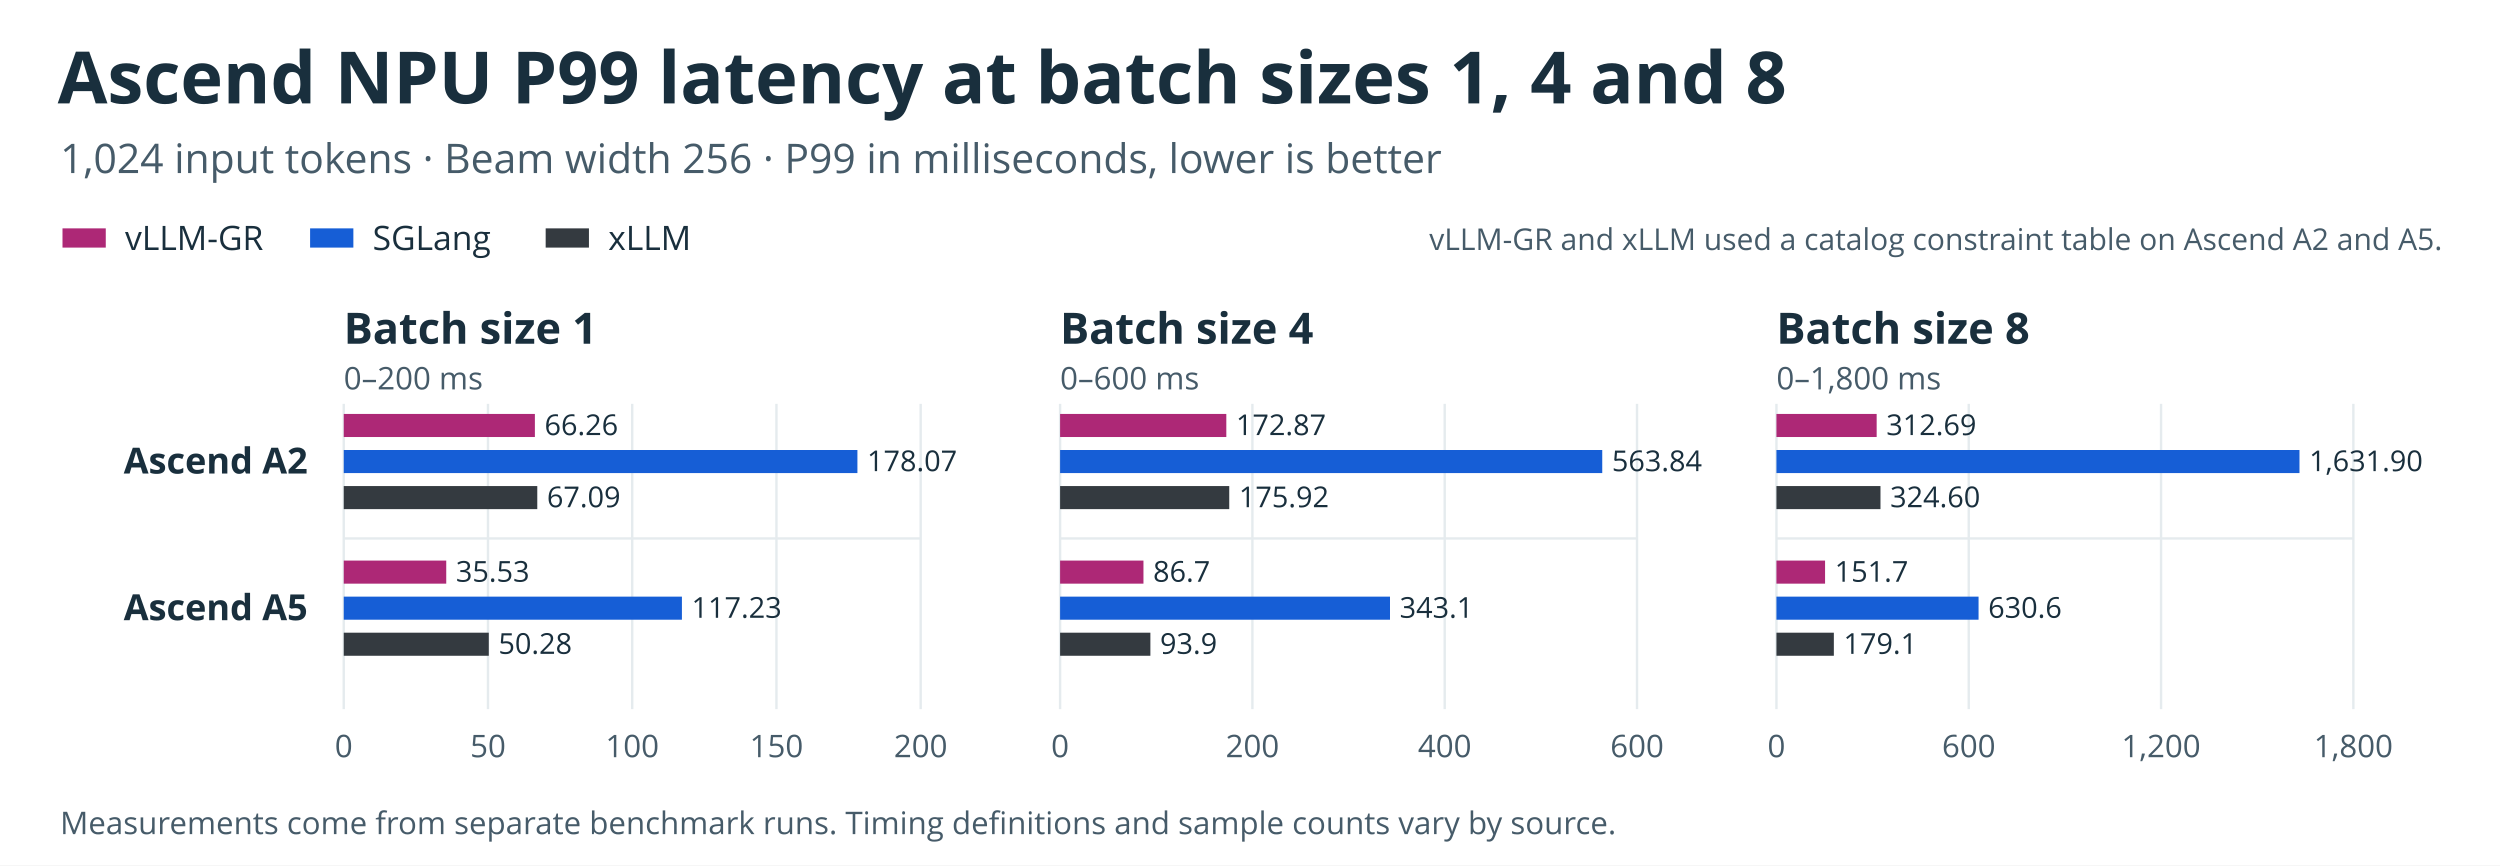
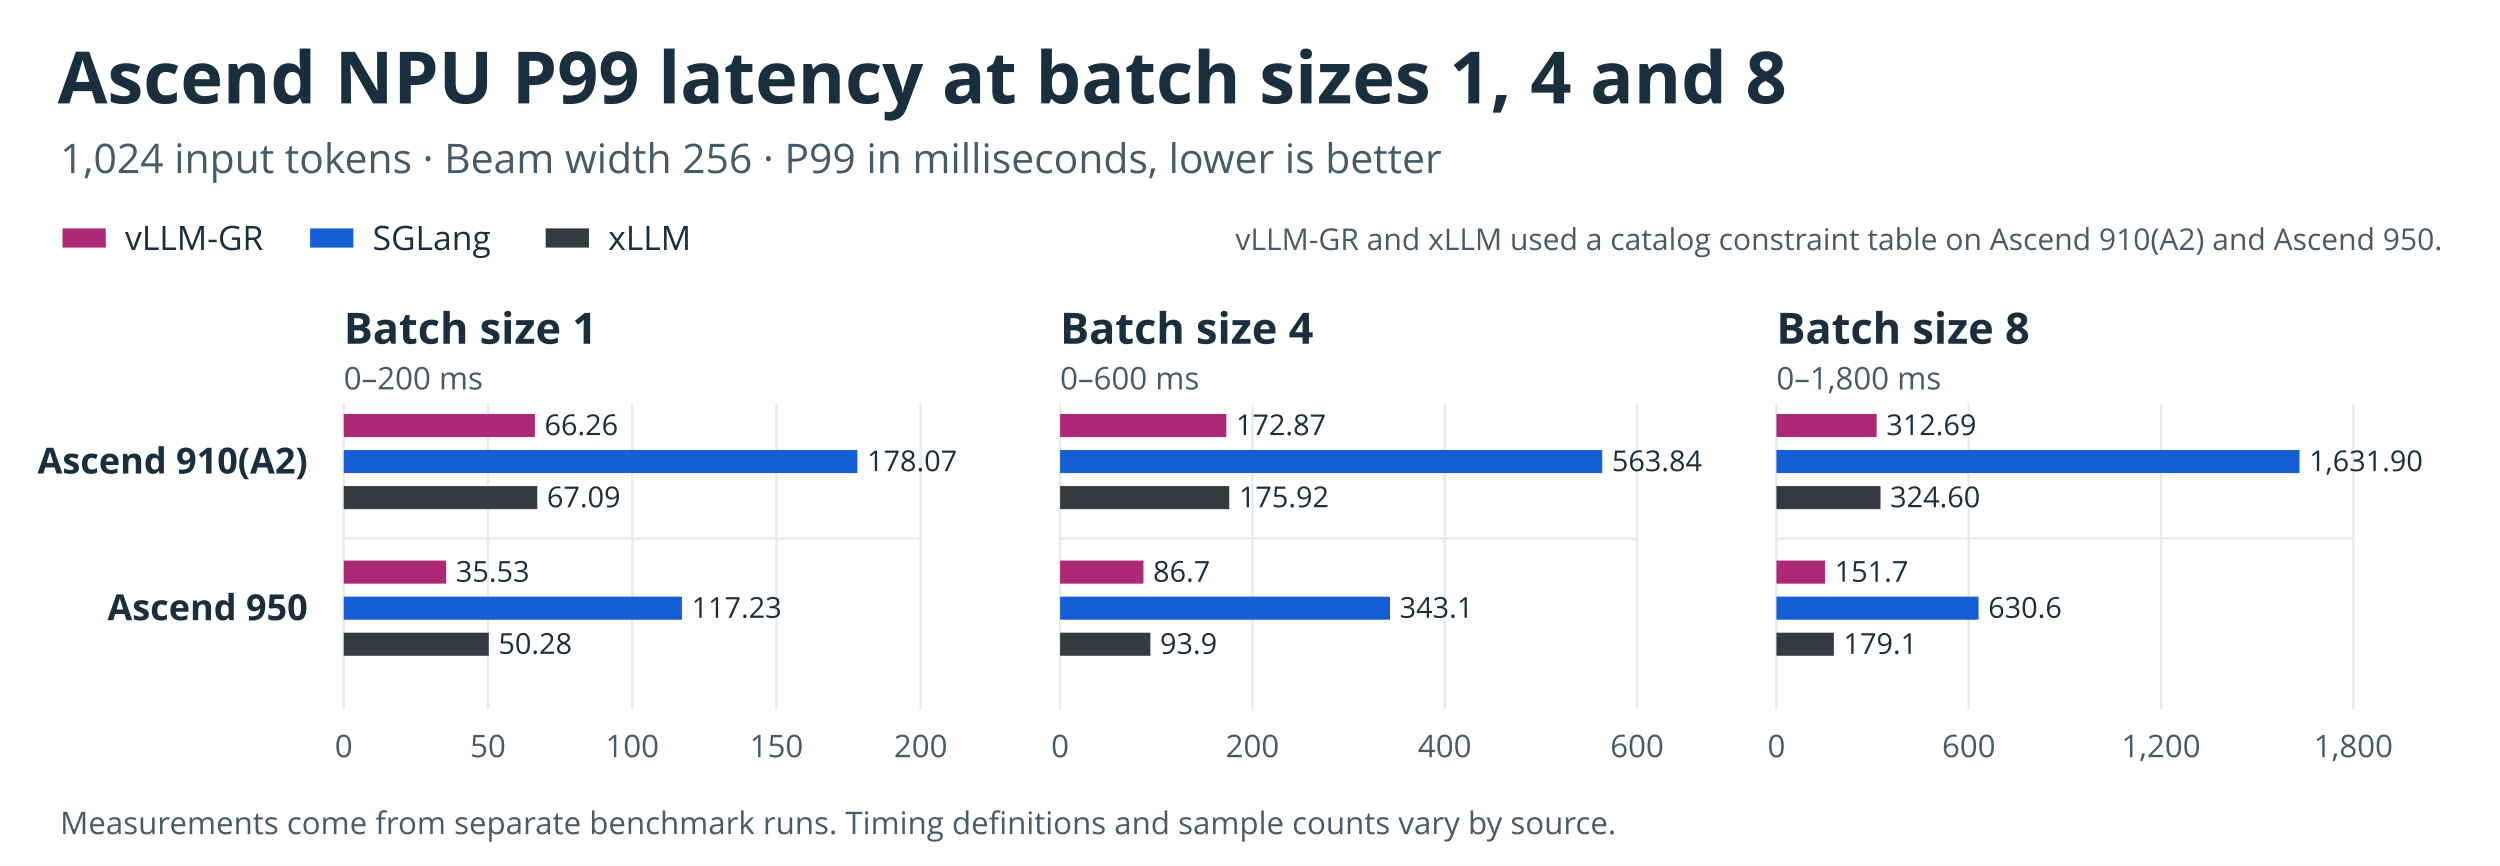
<svg xmlns="http://www.w3.org/2000/svg" width="1040" height="360" viewBox="0 0 1040 360" font-family="Open Sans, Arial, Helvetica, sans-serif" role="img" aria-labelledby="t d">
  <rect x="0" y="0" width="1040" height="360" fill="white" />
  <text x="24" y="43" font-size="30" fill="#192F3D" font-weight="700">Ascend NPU P99 latency at batch sizes 1, 4 and 8</text>
  <text x="25" y="72" font-size="17" fill="#465B69">1,024 input tokens   ·   Beam width 256   ·   P99 in milliseconds, lower is better</text>
  <rect x="26" y="95" width="18" height="8" fill="#AD2876" />
  <text x="52" y="104" font-size="14" fill="#192F3D">vLLM-GR</text>
  <rect x="129" y="95" width="18" height="8" fill="#165ED6" />
  <text x="155" y="104" font-size="14" fill="#192F3D">SGLang</text>
  <rect x="227" y="95" width="18" height="8" fill="#343A40" />
  <text x="253" y="104" font-size="14" fill="#192F3D">xLLM</text>
-   <text x="1016" y="104" font-size="12.5" fill="#465B69" text-anchor="end">vLLM-GR and xLLM used a catalog constraint table on Ascend A2 and A5.</text>
+   <text x="1016" y="104" font-size="12.5" fill="#465B69" text-anchor="end">vLLM-GR and xLLM used a catalog constraint table on Ascend 910(A2) and Ascend 950.</text>
  <text x="143" y="143" font-size="18" fill="#192F3D" font-weight="700">Batch size 1</text>
  <text x="143" y="162" font-size="13" fill="#465B69">0–200 ms</text>
  <path d="M143 168V295" stroke="#E5EBEE" stroke-width="1" fill="none" />
  <text x="143" y="315" font-size="13" fill="#465B69" text-anchor="middle">0</text>
  <path d="M203 168V295" stroke="#E5EBEE" stroke-width="1" fill="none" />
  <text x="203" y="315" font-size="13" fill="#465B69" text-anchor="middle">50</text>
  <path d="M263 168V295" stroke="#E5EBEE" stroke-width="1" fill="none" />
  <text x="263" y="315" font-size="13" fill="#465B69" text-anchor="middle">100</text>
  <path d="M323 168V295" stroke="#E5EBEE" stroke-width="1" fill="none" />
  <text x="323" y="315" font-size="13" fill="#465B69" text-anchor="middle">150</text>
  <path d="M383 168V295" stroke="#E5EBEE" stroke-width="1" fill="none" />
  <text x="383" y="315" font-size="13" fill="#465B69" text-anchor="middle">200</text>
-   <text x="128" y="197" font-size="15" fill="#192F3D" text-anchor="end" font-weight="700">Ascend A2</text>
-   <text x="128" y="258" font-size="15" fill="#192F3D" text-anchor="end" font-weight="700">Ascend A5</text>
+   <text x="128" y="197" font-size="15" fill="#192F3D" text-anchor="end" font-weight="700">Ascend 910(A2)</text>
+   <text x="128" y="258" font-size="15" fill="#192F3D" text-anchor="end" font-weight="700">Ascend 950</text>
  <rect x="143" y="172.2" width="79.512" height="9.6" fill="#AD2876" />
  <text x="226.51" y="181" font-size="12" fill="#192F3D">66.26</text>
  <rect x="143" y="187.2" width="213.684" height="9.6" fill="#165ED6" />
  <text x="360.68" y="196" font-size="12" fill="#192F3D">178.07</text>
  <rect x="143" y="202.2" width="80.508" height="9.6" fill="#343A40" />
  <text x="227.51" y="211" font-size="12" fill="#192F3D">67.09</text>
  <rect x="143" y="233.2" width="42.636" height="9.6" fill="#AD2876" />
  <text x="189.64" y="242" font-size="12" fill="#192F3D">35.53</text>
  <rect x="143" y="248.2" width="140.676" height="9.6" fill="#165ED6" />
  <text x="287.68" y="257" font-size="12" fill="#192F3D">117.23</text>
  <rect x="143" y="263.2" width="60.336" height="9.6" fill="#343A40" />
  <text x="207.34" y="272" font-size="12" fill="#192F3D">50.28</text>
  <path d="M143 224h240" stroke="#E5EBEE" stroke-width="1" fill="none" />
  <text x="441" y="143" font-size="18" fill="#192F3D" font-weight="700">Batch size 4</text>
  <text x="441" y="162" font-size="13" fill="#465B69">0–600 ms</text>
  <path d="M441 168V295" stroke="#E5EBEE" stroke-width="1" fill="none" />
  <text x="441" y="315" font-size="13" fill="#465B69" text-anchor="middle">0</text>
  <path d="M521 168V295" stroke="#E5EBEE" stroke-width="1" fill="none" />
  <text x="521" y="315" font-size="13" fill="#465B69" text-anchor="middle">200</text>
  <path d="M601 168V295" stroke="#E5EBEE" stroke-width="1" fill="none" />
  <text x="601" y="315" font-size="13" fill="#465B69" text-anchor="middle">400</text>
  <path d="M681 168V295" stroke="#E5EBEE" stroke-width="1" fill="none" />
  <text x="681" y="315" font-size="13" fill="#465B69" text-anchor="middle">600</text>
  <rect x="441" y="172.2" width="69.148" height="9.6" fill="#AD2876" />
  <text x="514.15" y="181" font-size="12" fill="#192F3D">172.87</text>
  <rect x="441" y="187.2" width="225.536" height="9.6" fill="#165ED6" />
  <text x="670.54" y="196" font-size="12" fill="#192F3D">563.84</text>
  <rect x="441" y="202.2" width="70.368" height="9.6" fill="#343A40" />
  <text x="515.37" y="211" font-size="12" fill="#192F3D">175.92</text>
  <rect x="441" y="233.2" width="34.680" height="9.6" fill="#AD2876" />
  <text x="479.68" y="242" font-size="12" fill="#192F3D">86.7</text>
  <rect x="441" y="248.2" width="137.240" height="9.6" fill="#165ED6" />
  <text x="582.24" y="257" font-size="12" fill="#192F3D">343.1</text>
  <rect x="441" y="263.2" width="37.560" height="9.6" fill="#343A40" />
  <text x="482.56" y="272" font-size="12" fill="#192F3D">93.9</text>
  <path d="M441 224h240" stroke="#E5EBEE" stroke-width="1" fill="none" />
  <text x="739" y="143" font-size="18" fill="#192F3D" font-weight="700">Batch size 8</text>
  <text x="739" y="162" font-size="13" fill="#465B69">0–1,800 ms</text>
  <path d="M739 168V295" stroke="#E5EBEE" stroke-width="1" fill="none" />
  <text x="739" y="315" font-size="13" fill="#465B69" text-anchor="middle">0</text>
  <path d="M819 168V295" stroke="#E5EBEE" stroke-width="1" fill="none" />
  <text x="819" y="315" font-size="13" fill="#465B69" text-anchor="middle">600</text>
  <path d="M899 168V295" stroke="#E5EBEE" stroke-width="1" fill="none" />
  <text x="899" y="315" font-size="13" fill="#465B69" text-anchor="middle">1,200</text>
  <path d="M979 168V295" stroke="#E5EBEE" stroke-width="1" fill="none" />
  <text x="979" y="315" font-size="13" fill="#465B69" text-anchor="middle">1,800</text>
  <rect x="739" y="172.2" width="41.692" height="9.6" fill="#AD2876" />
  <text x="784.69" y="181" font-size="12" fill="#192F3D">312.69</text>
  <rect x="739" y="187.2" width="217.587" height="9.6" fill="#165ED6" />
  <text x="960.59" y="196" font-size="12" fill="#192F3D">1,631.90</text>
  <rect x="739" y="202.2" width="43.280" height="9.6" fill="#343A40" />
  <text x="786.28" y="211" font-size="12" fill="#192F3D">324.60</text>
  <rect x="739" y="233.2" width="20.227" height="9.6" fill="#AD2876" />
  <text x="763.23" y="242" font-size="12" fill="#192F3D">151.7</text>
  <rect x="739" y="248.2" width="84.080" height="9.6" fill="#165ED6" />
  <text x="827.08" y="257" font-size="12" fill="#192F3D">630.6</text>
  <rect x="739" y="263.2" width="23.880" height="9.6" fill="#343A40" />
  <text x="766.88" y="272" font-size="12" fill="#192F3D">179.1</text>
  <path d="M739 224h240" stroke="#E5EBEE" stroke-width="1" fill="none" />
  <text x="25" y="347" font-size="13" fill="#465B69">Measurements come from separate benchmark runs. Timing definitions and sample counts vary by source.</text>
</svg>
